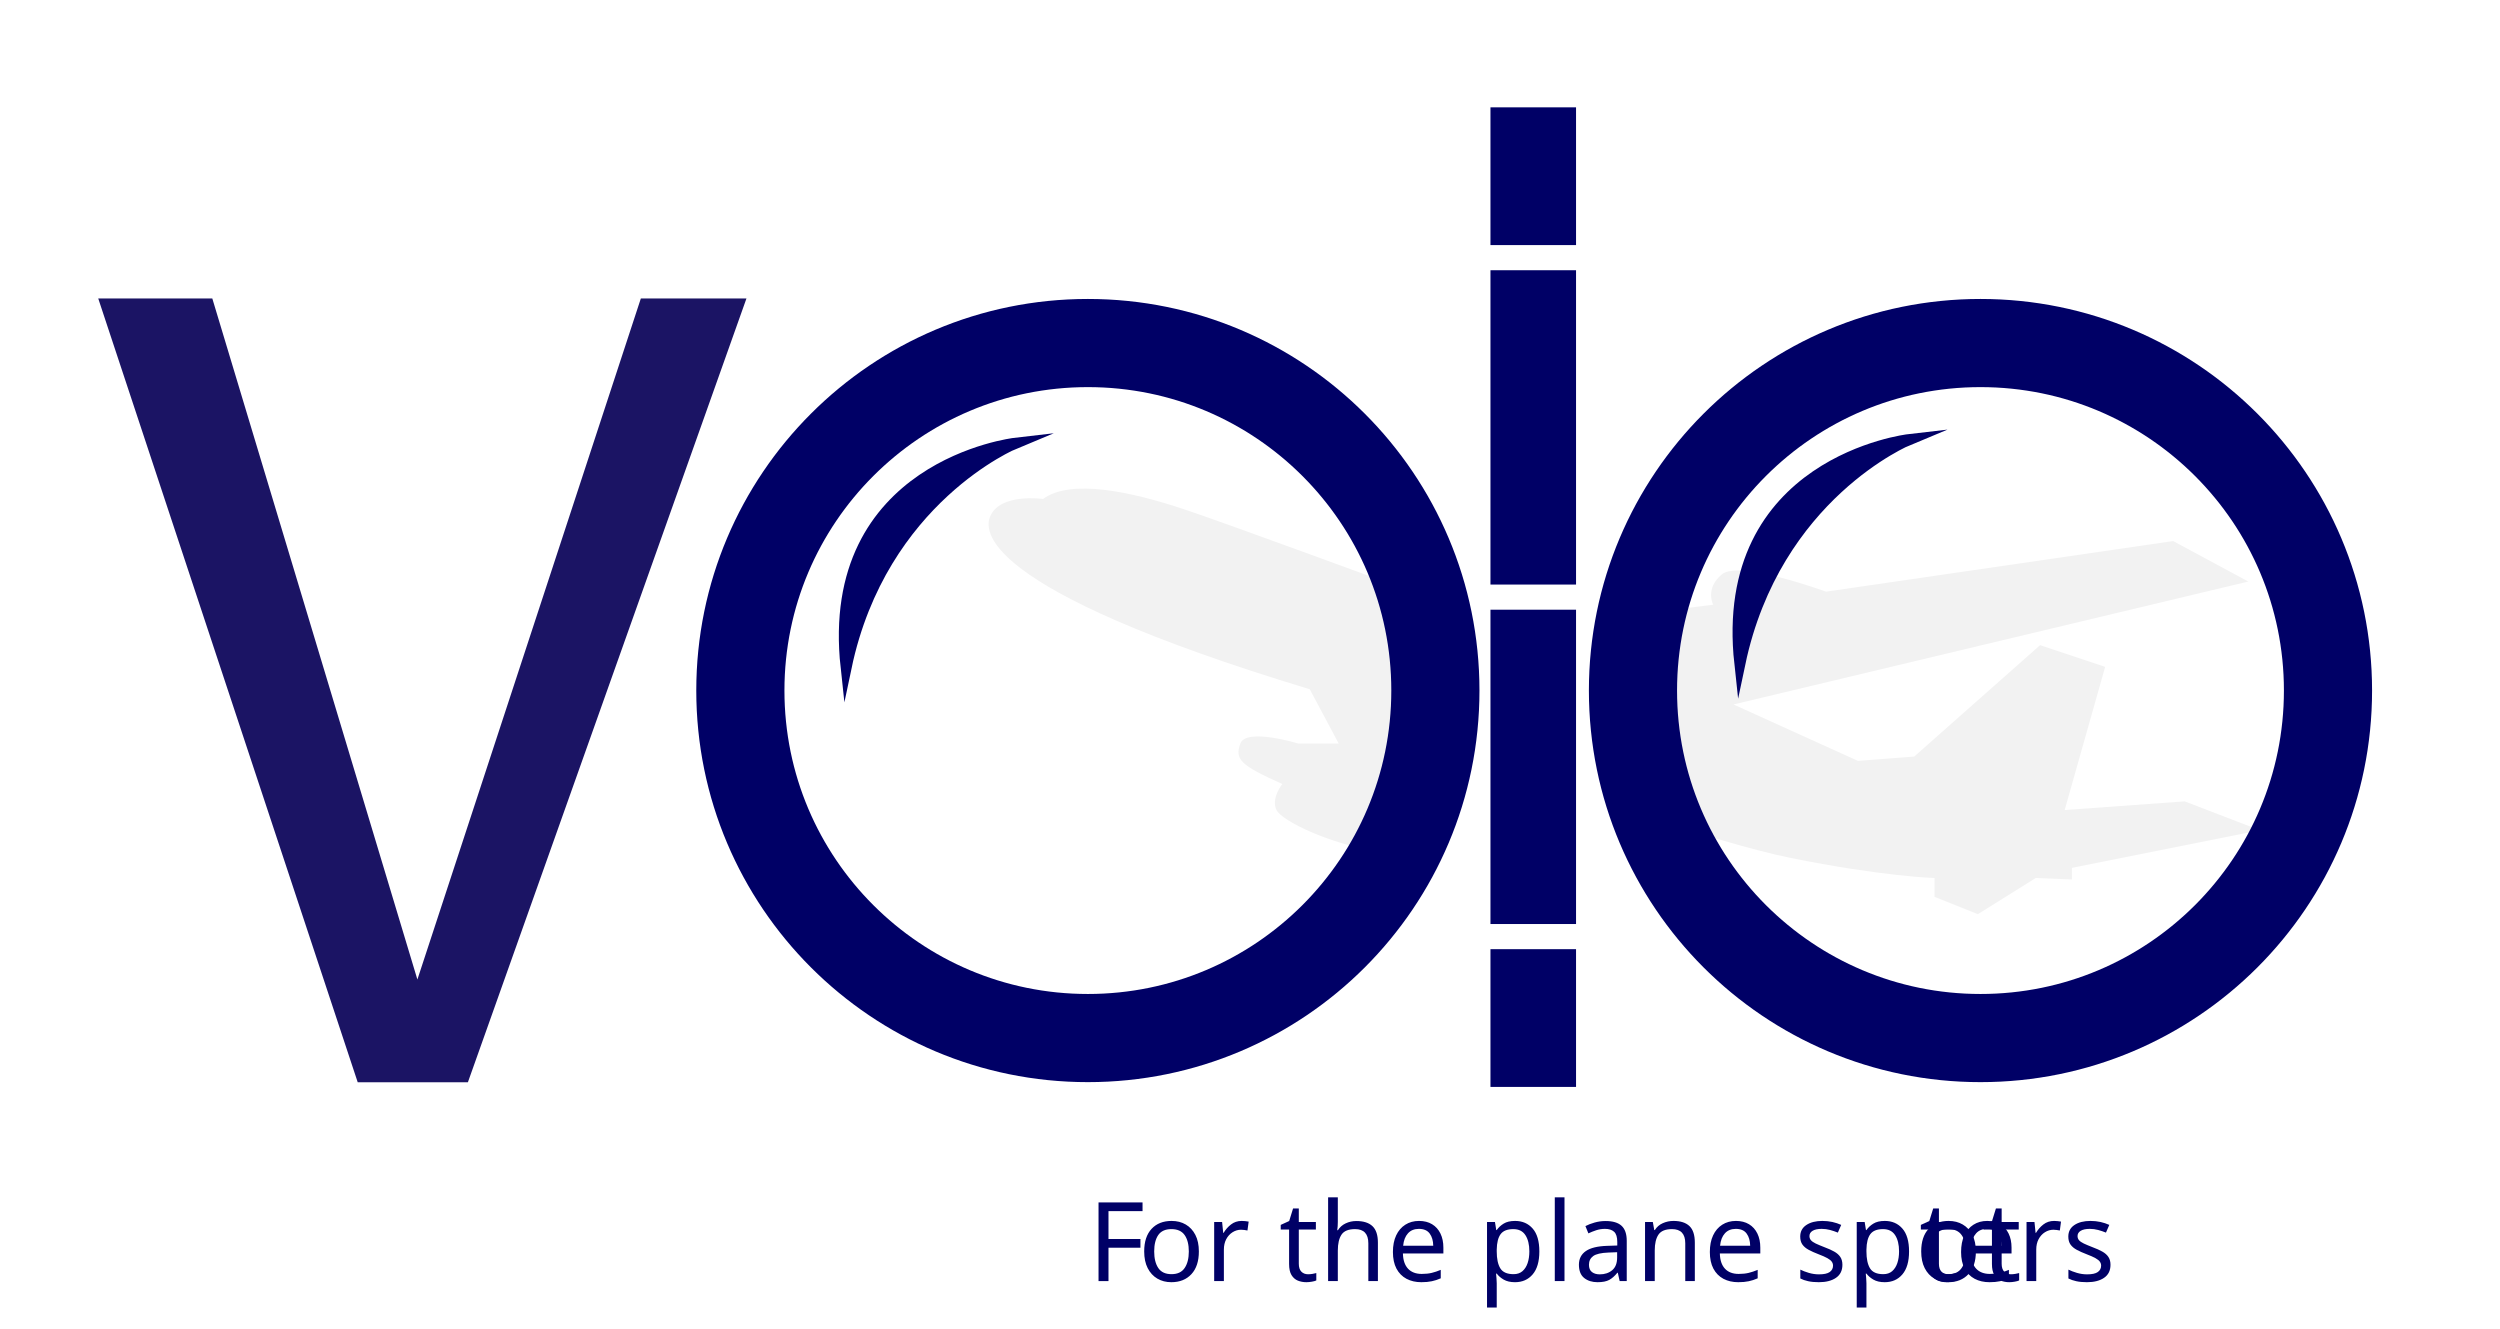
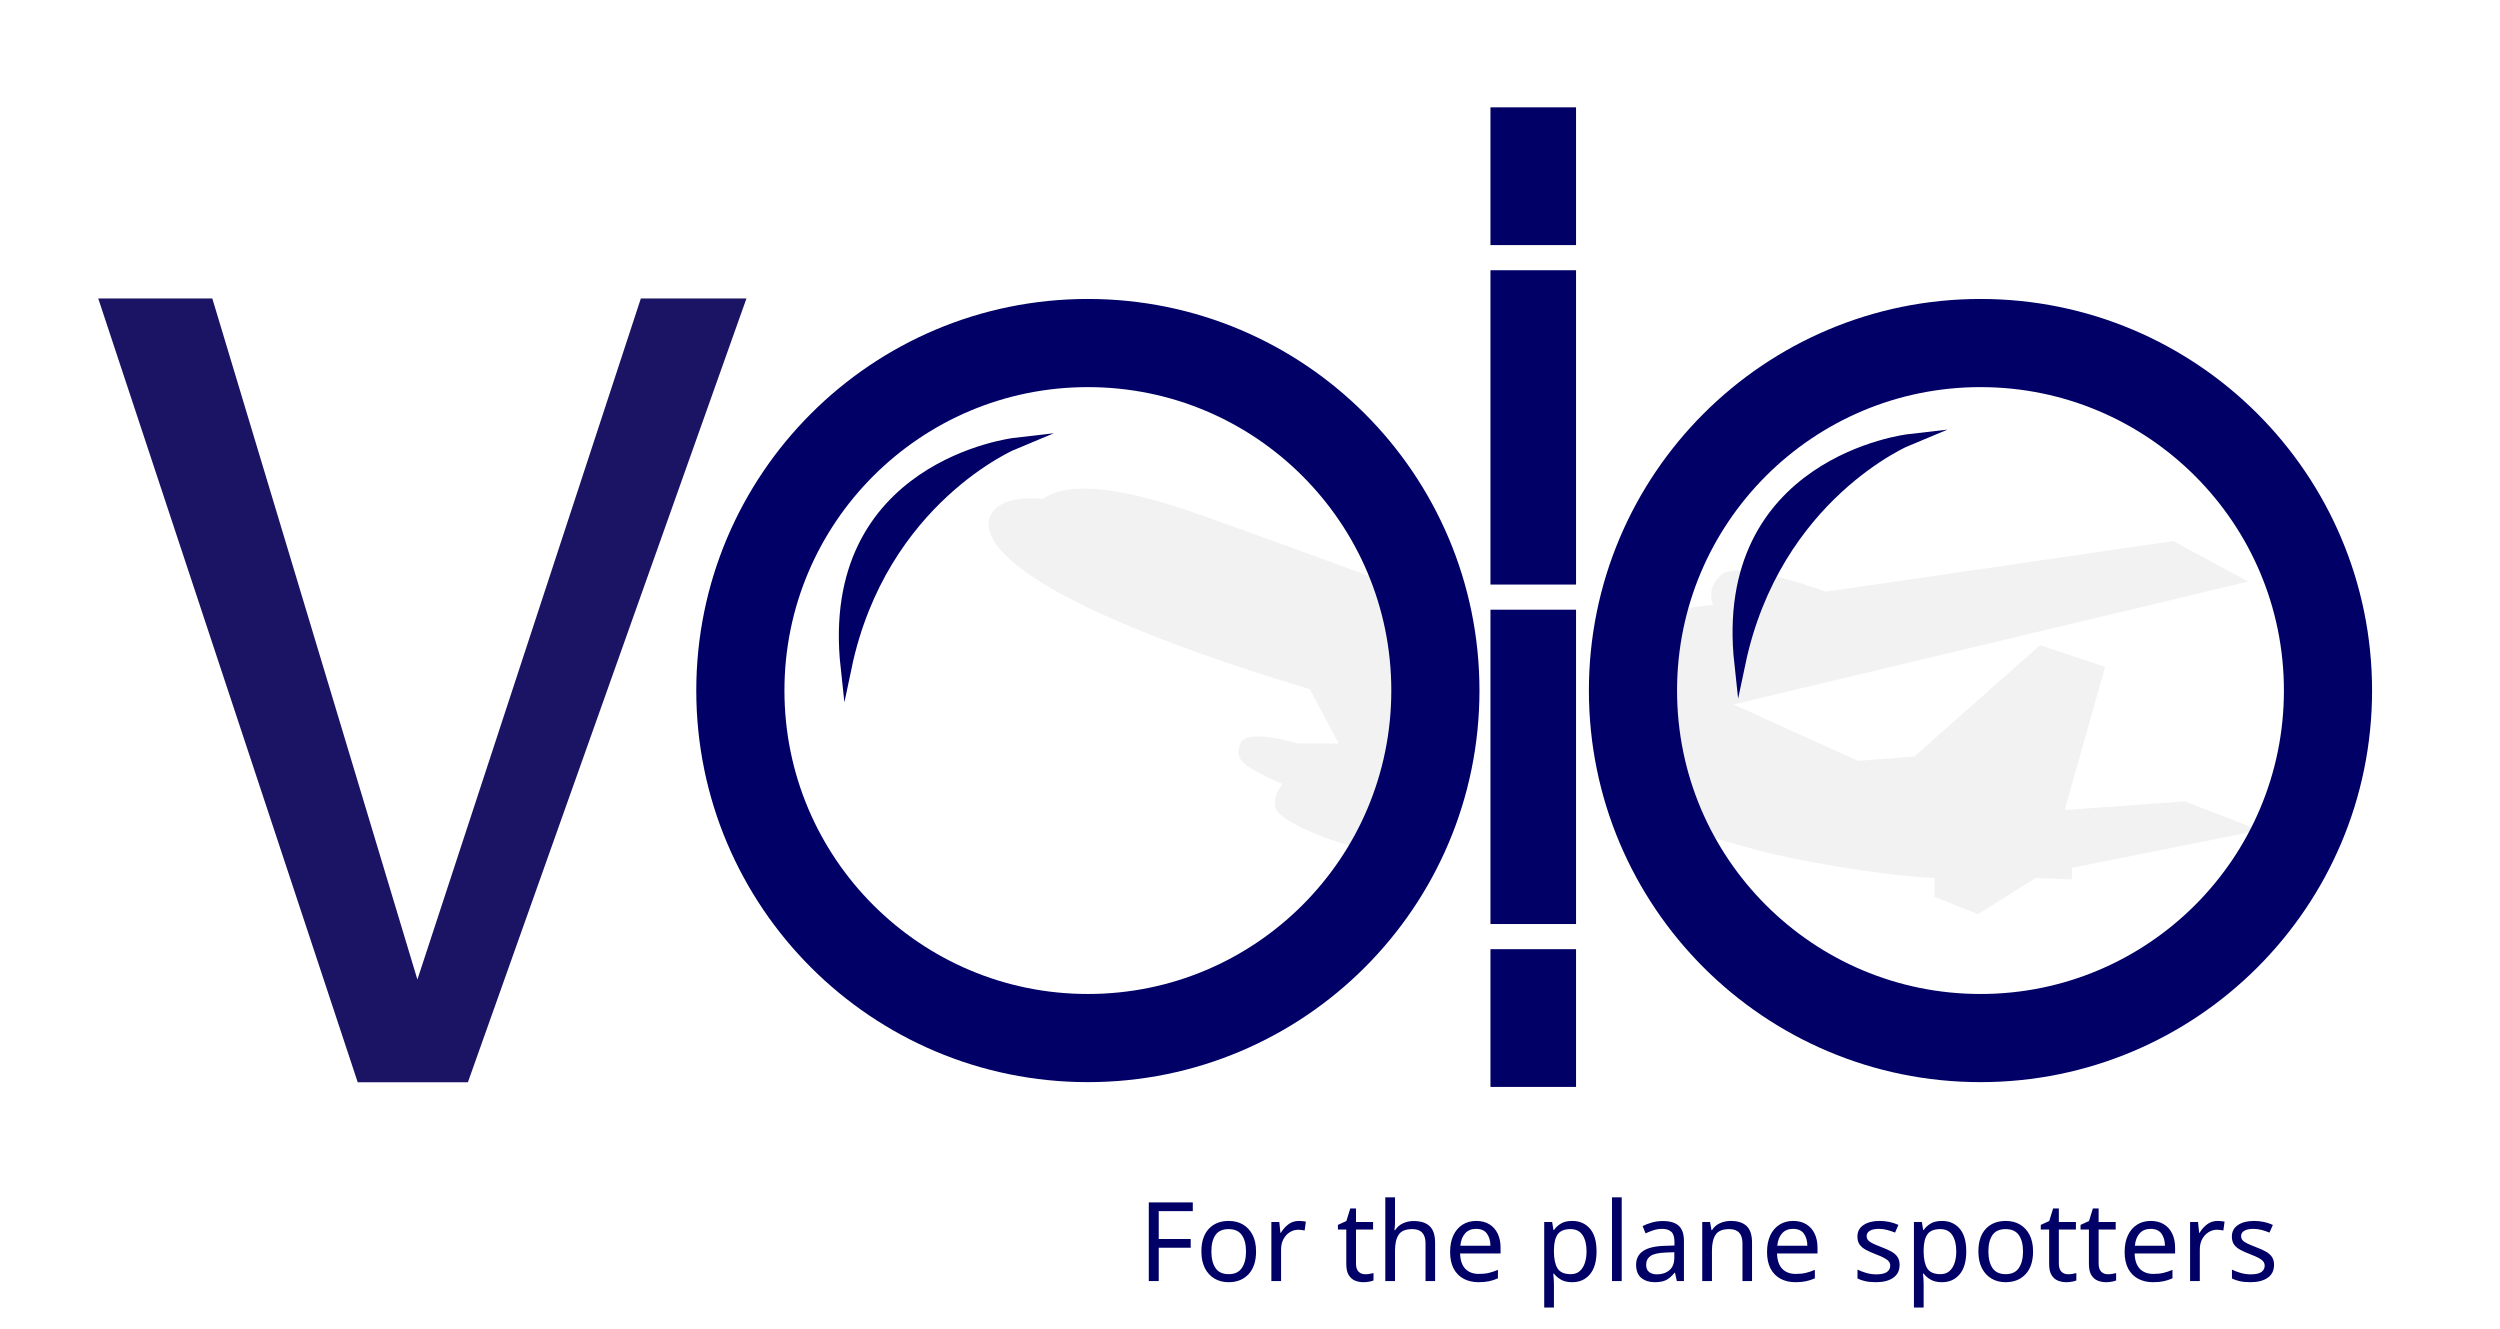
<svg xmlns="http://www.w3.org/2000/svg" xmlns:xlink="http://www.w3.org/1999/xlink" version="1.1" id="Layer_1" x="0px" y="0px" width="816.71px" height="434px" viewBox="0 0 816.71 434" enable-background="new 0 0 816.71 434" xml:space="preserve">
  <g>
    <g>
      <defs>
        <rect id="SVGID_1_" x="-328" y="-56" width="1500" height="700" />
      </defs>
      <clipPath id="SVGID_2_">
        <use xlink:href="#SVGID_1_" overflow="visible" />
      </clipPath>
      <path clip-path="url(#SVGID_2_)" fill="#F2F2F2" d="M536.261,266.21c17.318,5.758,35.854,11.444,48.467,14.007    c30.236,6.143,47.244,6.614,47.244,6.614v6.142l14.172,5.668l18.898-11.811l11.811,0.473v-3.779l61.416-12.283l-24.566-9.449    l-39.213,2.835l13.229-46.771l-21.26-7.087l-41.102,36.378l-18.426,1.416l-40.629-18.424l168.188-40.158l-24.566-13.228    l-113.385,16.535c0,0-28.346-10.393-34.016-5.669c-5.67,4.724-2.836,9.921-2.836,9.921l-23.426,2.928" />
    </g>
    <g>
      <defs>
        <rect id="SVGID_3_" x="-328" y="-56" width="1500" height="700" />
      </defs>
      <clipPath id="SVGID_4_">
        <use xlink:href="#SVGID_3_" overflow="visible" />
      </clipPath>
      <path clip-path="url(#SVGID_4_)" fill="#F2F2F2" d="M474.193,198.063c-19.977-7.367-73.652-27.115-87.416-31.703    c-17.008-5.67-36.938-10.077-46.012-3.352c0,0-14.092-2.024-17.295,5.714c-1.635,3.953-5.669,23.129,104.409,56.445l9.449,17.728    h-13.229c0,0-17.007-5.197-18.896,0c-1.891,5.196,0,7.086,13.701,13.229c0,0-3.779,4.725-1.891,8.503    c1.891,3.78,18.426,11.339,32.125,13.229c0,0,5.197-2.836,4.252-7.088c0,0-0.658,4.952,9.609,9.889" />
    </g>
    <g>
      <defs>
        <rect id="SVGID_5_" x="-328" y="-56" width="1500" height="700" />
      </defs>
      <clipPath id="SVGID_6_">
        <use xlink:href="#SVGID_5_" overflow="visible" />
      </clipPath>
      <circle clip-path="url(#SVGID_6_)" fill="none" stroke="#000066" stroke-width="28.8" stroke-miterlimit="10" cx="355.39" cy="225.591" r="113.526" />
    </g>
    <g>
      <defs>
        <rect id="SVGID_7_" x="-328" y="-56" width="1500" height="700" />
      </defs>
      <clipPath id="SVGID_8_">
        <use xlink:href="#SVGID_7_" overflow="visible" />
      </clipPath>
      <circle clip-path="url(#SVGID_8_)" fill="none" stroke="#000066" stroke-width="28.8" stroke-miterlimit="10" cx="646.992" cy="225.591" r="113.526" />
    </g>
    <g>
      <defs>
        <rect id="SVGID_9_" x="-328" y="-56" width="1500" height="700" />
      </defs>
      <clipPath id="SVGID_10_">
        <use xlink:href="#SVGID_9_" overflow="visible" />
      </clipPath>
      <line clip-path="url(#SVGID_10_)" fill="none" stroke="#000066" stroke-width="27.958" stroke-miterlimit="10" x1="500.89" y1="35.066" x2="500.89" y2="80.066" />
    </g>
    <g>
      <defs>
        <rect id="SVGID_11_" x="-328" y="-56" width="1500" height="700" />
      </defs>
      <clipPath id="SVGID_12_">
        <use xlink:href="#SVGID_11_" overflow="visible" />
      </clipPath>
      <line clip-path="url(#SVGID_12_)" fill="none" stroke="#000066" stroke-width="27.958" stroke-miterlimit="10" stroke-dasharray="102.684,8.215" x1="500.89" y1="88.281" x2="500.89" y2="305.973" />
    </g>
    <g>
      <defs>
        <rect id="SVGID_13_" x="-328" y="-56" width="1500" height="700" />
      </defs>
      <clipPath id="SVGID_14_">
        <use xlink:href="#SVGID_13_" overflow="visible" />
      </clipPath>
      <line clip-path="url(#SVGID_14_)" fill="none" stroke="#000066" stroke-width="27.958" stroke-miterlimit="10" x1="500.89" y1="310.079" x2="500.89" y2="355.079" />
    </g>
    <g>
      <defs>
        <rect id="SVGID_15_" x="-328" y="-56" width="1500" height="700" />
      </defs>
      <clipPath id="SVGID_16_">
        <use xlink:href="#SVGID_15_" overflow="visible" />
      </clipPath>
      <path clip-path="url(#SVGID_16_)" fill="#000066" d="M276.412,218.009c11.595-55.2,55.2-73.2,55.2-73.2    S269.212,152.009,276.412,218.009" />
    </g>
    <g>
      <defs>
        <rect id="SVGID_17_" x="-328" y="-56" width="1500" height="700" />
      </defs>
      <clipPath id="SVGID_18_">
        <use xlink:href="#SVGID_17_" overflow="visible" />
      </clipPath>
      <path clip-path="url(#SVGID_18_)" fill="none" stroke="#000066" stroke-width="3.6" stroke-miterlimit="10" d="M276.412,218.009    c11.595-55.2,55.2-73.2,55.2-73.2S269.212,152.009,276.412,218.009z" />
    </g>
    <g>
      <defs>
        <rect id="SVGID_19_" x="-328" y="-56" width="1500" height="700" />
      </defs>
      <clipPath id="SVGID_20_">
        <use xlink:href="#SVGID_19_" overflow="visible" />
      </clipPath>
      <path clip-path="url(#SVGID_20_)" fill="#000066" d="M568.378,216.815c11.596-55.2,55.199-73.2,55.199-73.2    S561.179,150.815,568.378,216.815" />
    </g>
    <g>
      <defs>
        <rect id="SVGID_21_" x="-328" y="-56" width="1500" height="700" />
      </defs>
      <clipPath id="SVGID_22_">
        <use xlink:href="#SVGID_21_" overflow="visible" />
      </clipPath>
      <path clip-path="url(#SVGID_22_)" fill="none" stroke="#000066" stroke-width="3.6" stroke-miterlimit="10" d="M568.378,216.815    c11.596-55.2,55.199-73.2,55.199-73.2S561.179,150.815,568.378,216.815z" />
    </g>
  </g>
-   <text transform="matrix(1 0 0 1 355.3901 418.5146)" fill="#000066" font-family="'MyriadPro-Regular'" font-size="36">F</text>
-   <text transform="matrix(1 0 0 1 371.8062 418.5146)" fill="#000066" font-family="'MyriadPro-Regular'" font-size="36">or the plane spot</text>
-   <text transform="matrix(1 0 0 1 626.9331 418.5146)" fill="#000066" font-family="'MyriadPro-Regular'" font-size="36">t</text>
-   <text transform="matrix(1 0 0 1 638.6694 418.5146)" fill="#000066" font-family="'MyriadPro-Regular'" font-size="36">ers</text>
+   <text transform="matrix(1 0 0 1 371.8062 418.5146)" fill="#000066" font-family="'MyriadPro-Regular'" font-size="36">For the plane spotters</text>
  <polygon fill="#1B1464" points="32.089,97.5 69.355,97.5 136.355,320 209.355,97.5 243.855,97.5 152.855,353.549 116.855,353.549   " />
</svg>
